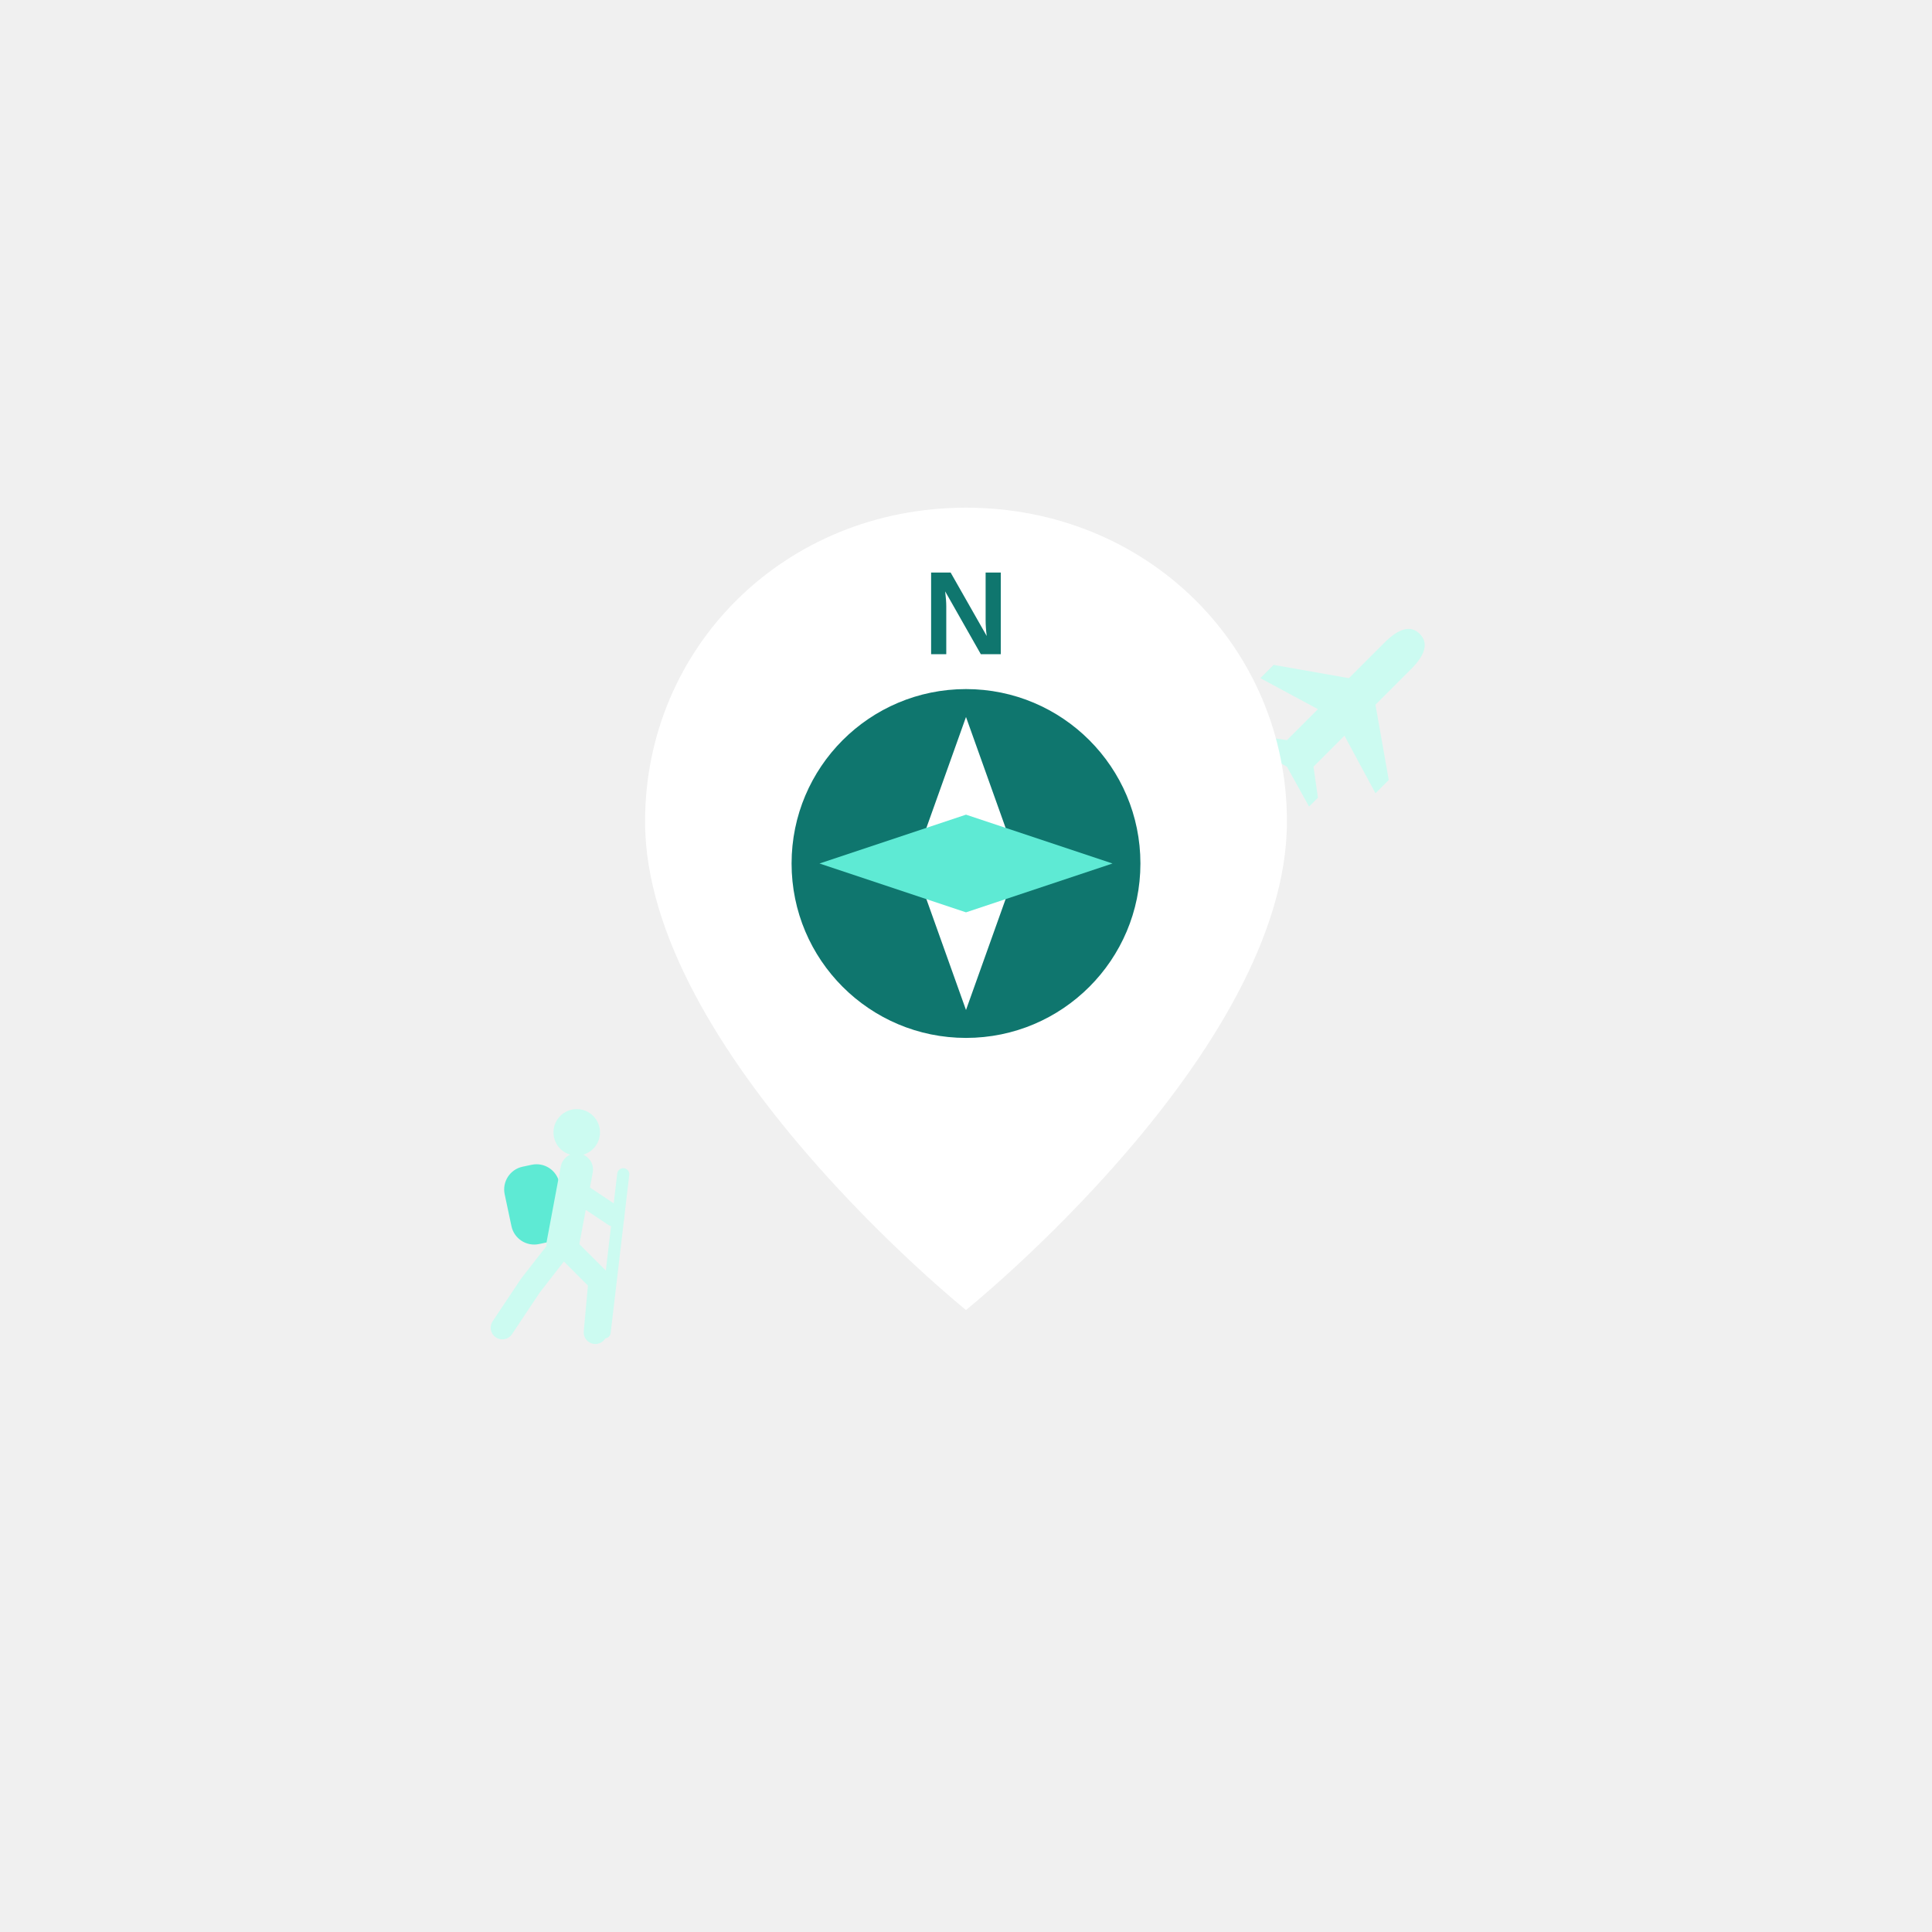
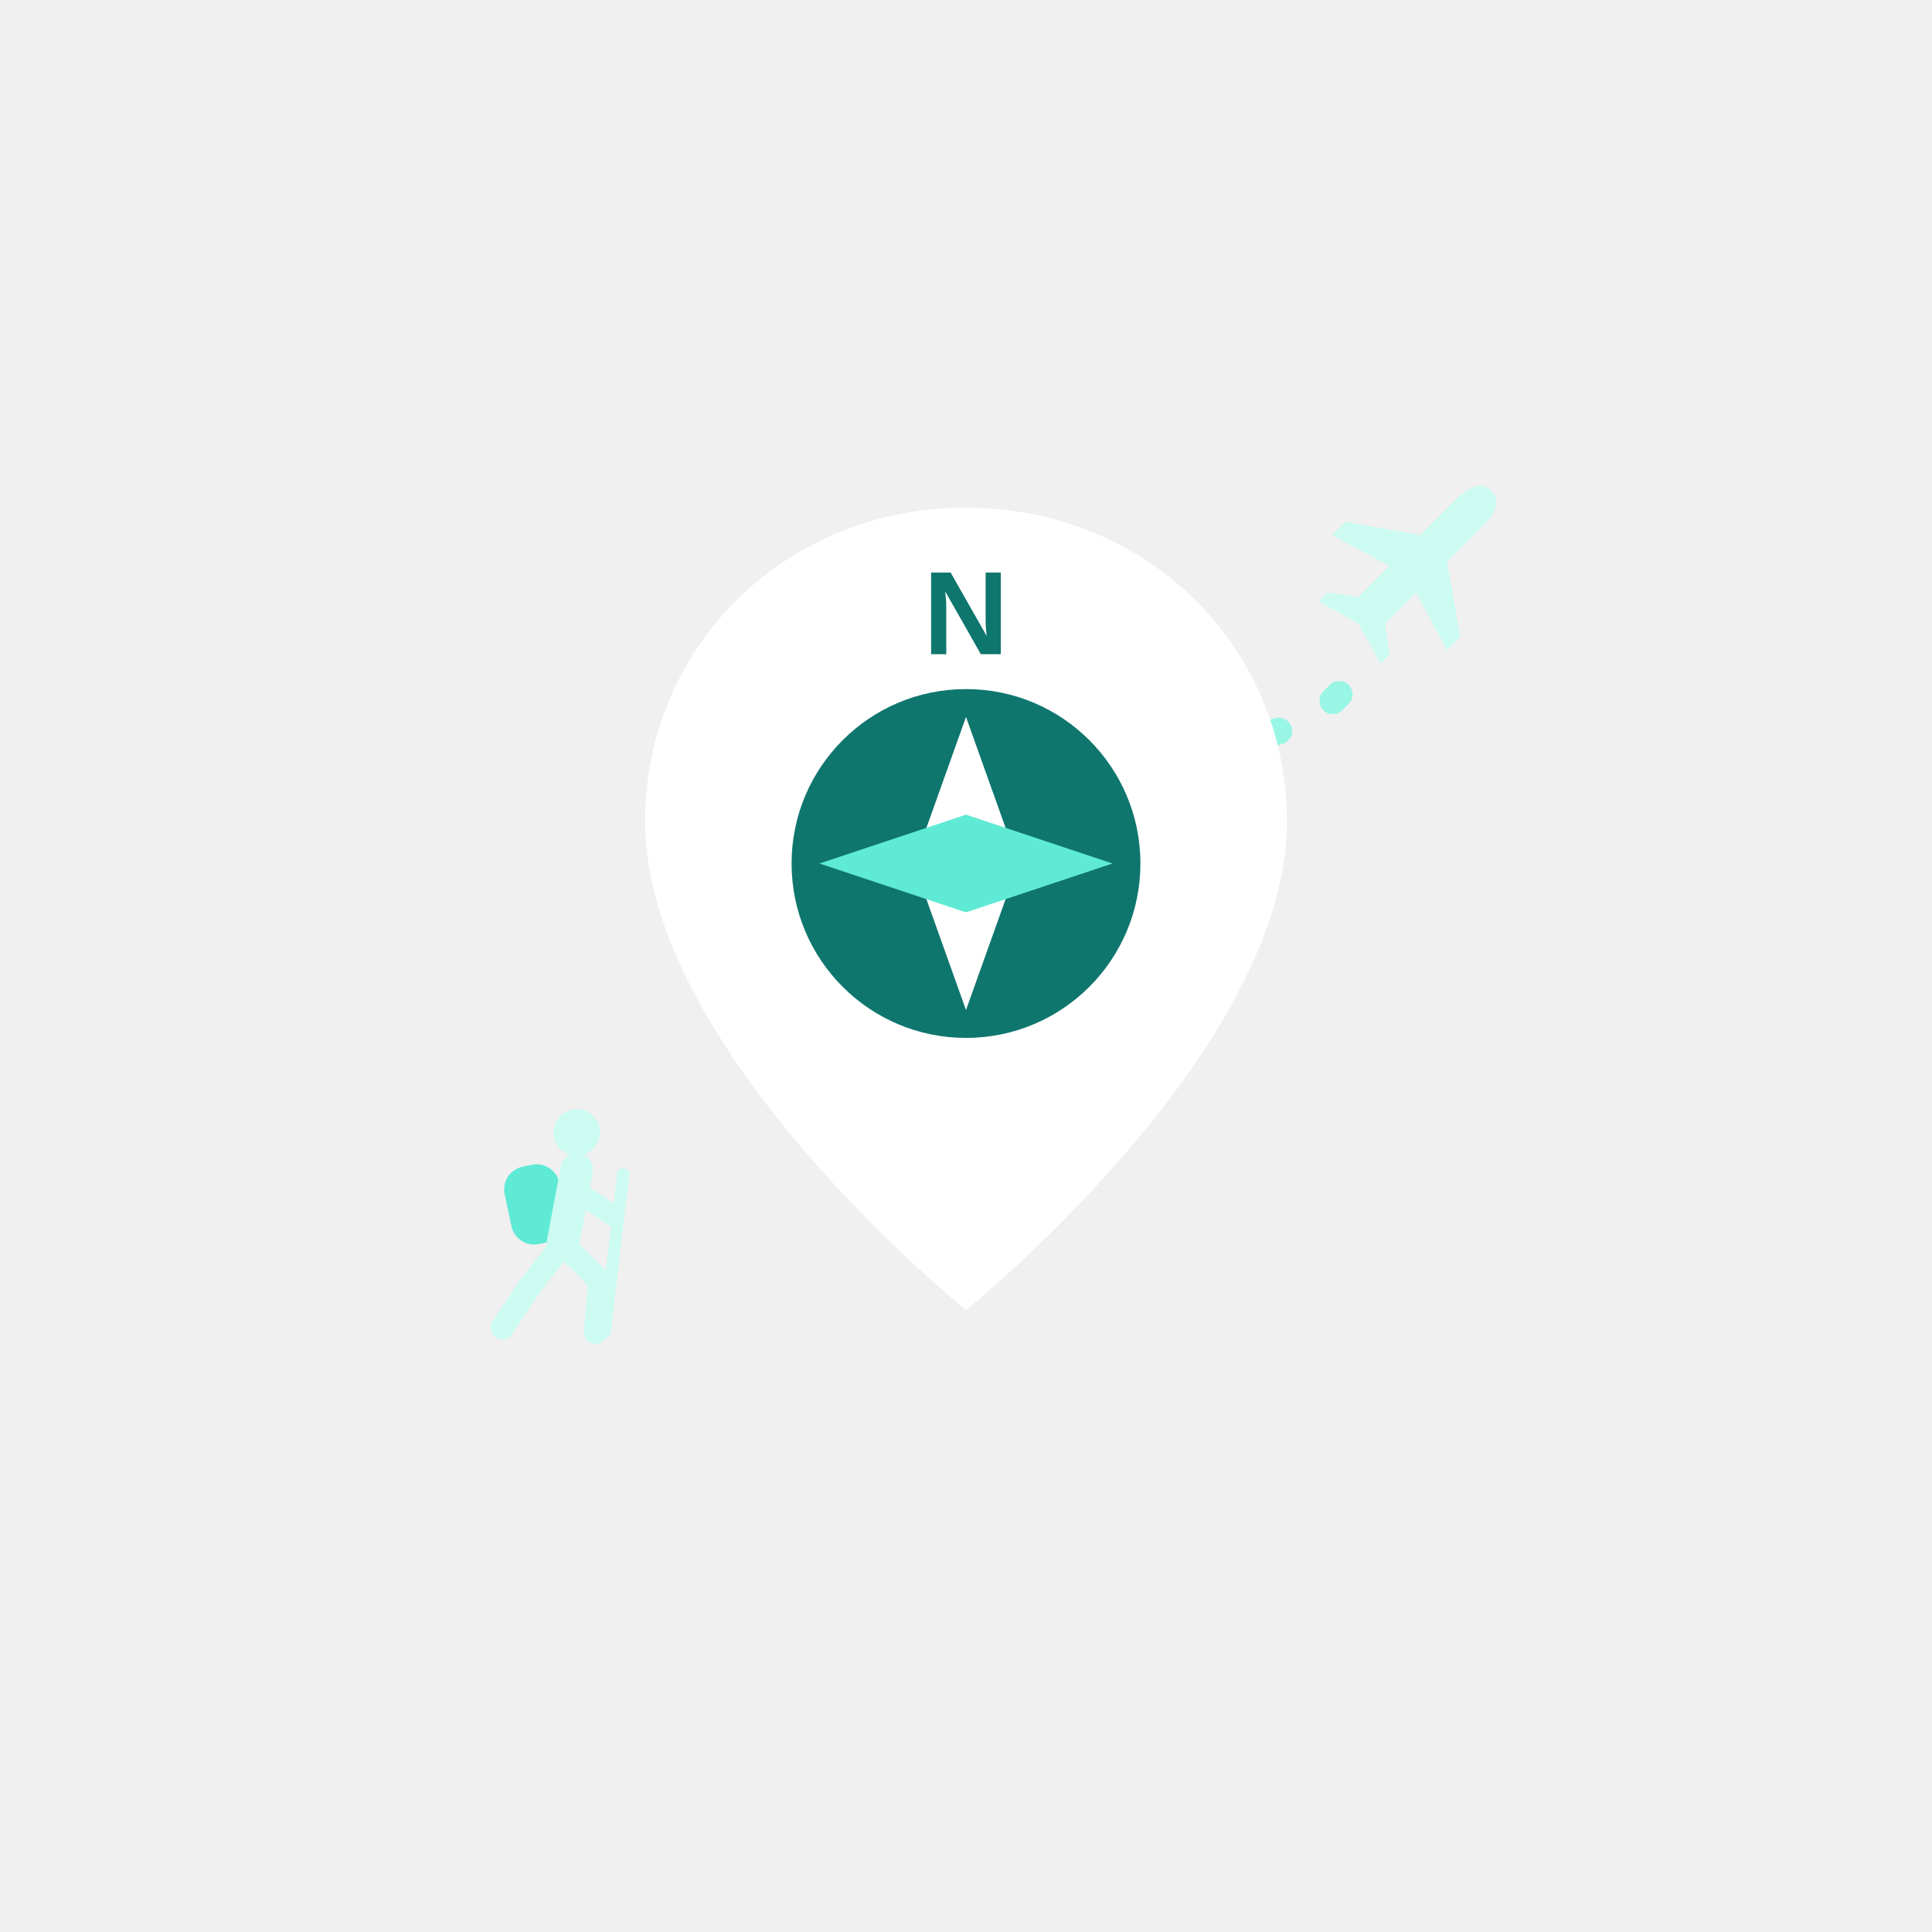
<svg xmlns="http://www.w3.org/2000/svg" viewBox="0 0 108 108" width="512" height="512">
  <defs>
    <clipPath id="c">
      <rect width="160" height="160" rx="36" />
    </clipPath>
  </defs>
  <g transform="translate(14,14) scale(.5)">
-     <path d="M104 62C109 61 113 58 116 54" stroke="#99f6e4" stroke-width="3" stroke-dasharray="1 7" stroke-linecap="round" fill="none" />
-     <g transform="translate(114,40) scale(.7) rotate(45 14 14)" fill="#ccfbf1">
+     <path d="M114 54C118 53 121 51 123 48" stroke="#99f6e4" stroke-width="3" stroke-dasharray="1 7" stroke-linecap="round" fill="none" />
+     <g transform="translate(122,24) scale(.7) rotate(45 14 14)" fill="#ccfbf1">
      <path d="M14 0q3 0 3 5v8l10 7v3l-10-3v7l4 3v2l-7-2-7 2v-2l4-3v-7l-10 3v-3l10-7v-8q0-5 3-5z" />
    </g>
    <g transform="translate(24,96) scale(.52)" stroke="#ccfbf1" stroke-linecap="round" stroke-linejoin="round" fill="none">
      <circle cx="24" cy="5" r="5" fill="#ccfbf1" stroke="none" />
      <rect x="9" y="12" width="12" height="17" rx="5" transform="rotate(-12 15 20)" fill="#5eead4" stroke="none" />
      <path d="M24 13L21 29" stroke-width="7" />
      <path d="M21 29l8 8-1 11M21 29l-7 9-6 9" stroke-width="5" />
      <path d="M23 17l9 6" stroke-width="4.5" />
      <path d="M34 14l-4 34" stroke-width="2.6" />
    </g>
    <g transform="translate(80,74) scale(.78) translate(-80,-80)">
      <path d="M80 22c-26 0-46 20-46 45 0 33 46 70 46 70s46-37 46-70c0-25-20-45-46-45z" fill="#fff" />
      <circle cx="80" cy="73" r="25" fill="#0f766e" />
      <path d="M80 52l7.5 21-7.5 21-7.5-21z" fill="#fff" />
      <path d="M59 73l21-7 21 7-21 7z" fill="#5eead4" />
      <text x="80" y="43" text-anchor="middle" font-family="Arial,Helvetica,sans-serif" font-weight="700" font-size="17" fill="#0f766e">N</text>
    </g>
  </g>
</svg>
